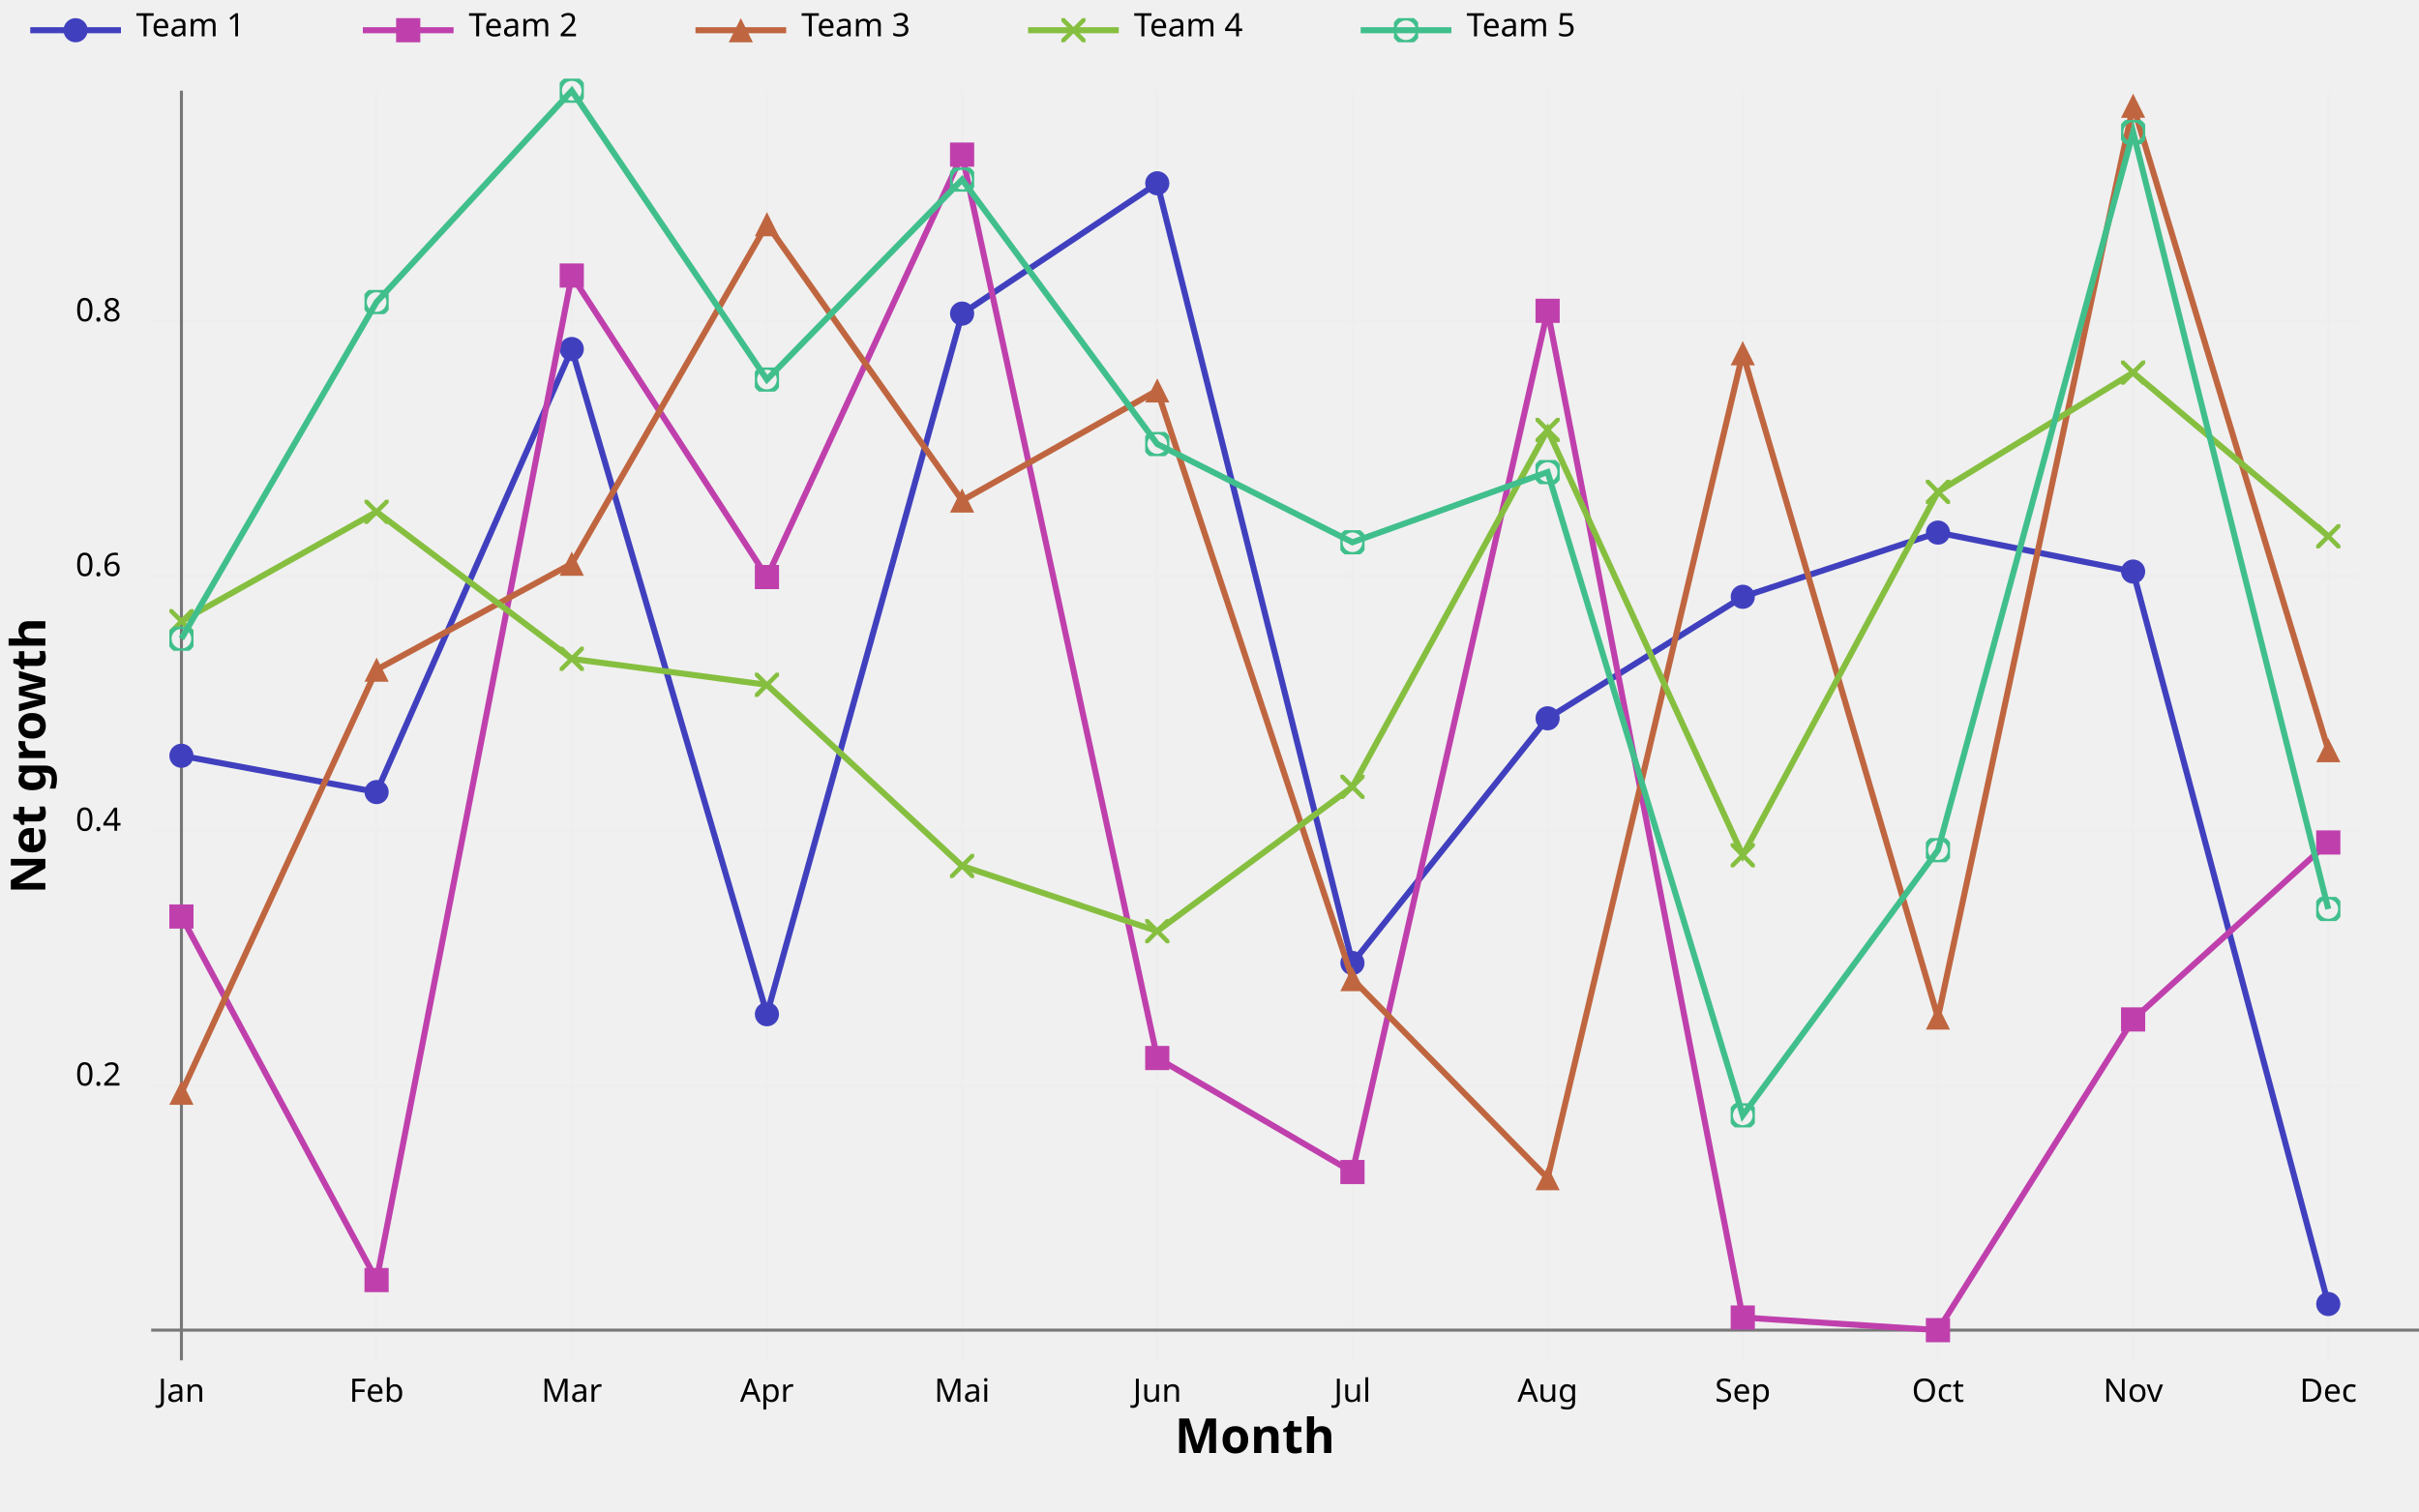
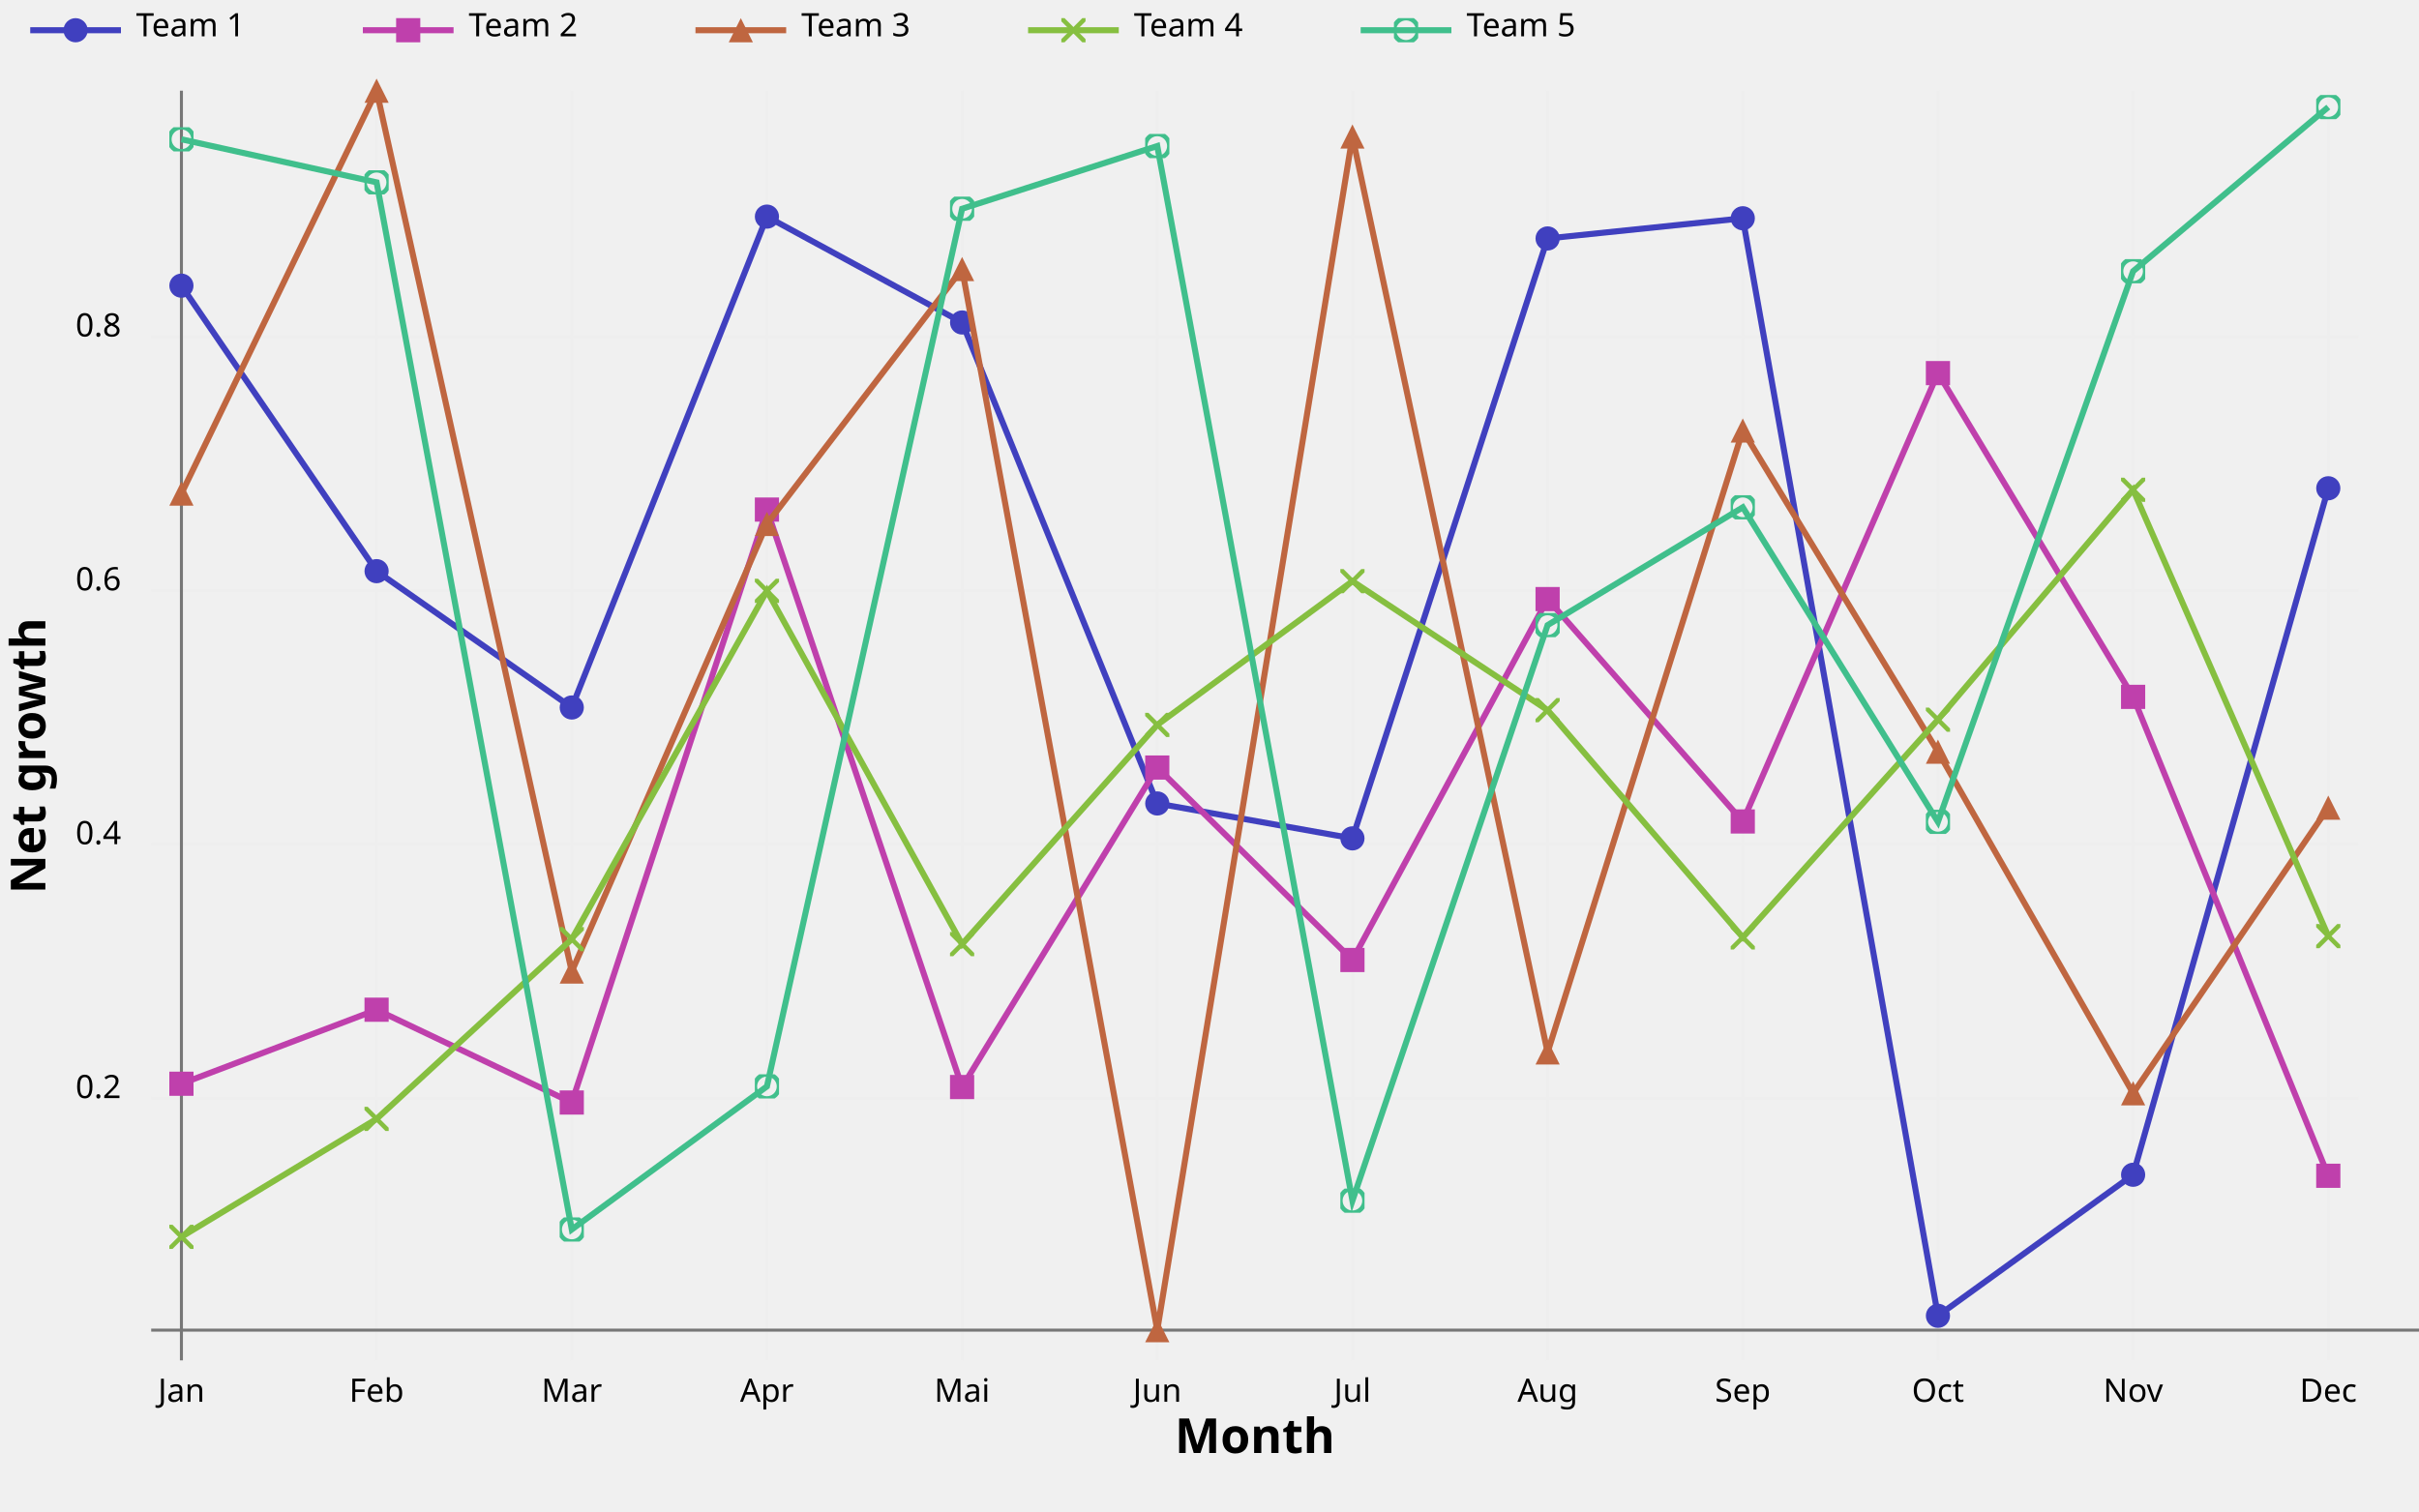
<svg xmlns="http://www.w3.org/2000/svg" varsion="1.1" width="800" height="500">
  <style>text { font-size: 8pt; font-family: sans-serif }  .axislegend { font-size: 12pt; font-weight: bold } .hovercircle {z-index:0; cursor:pointer; } .value {z-index: 1; display:none; background-color: #fff; opacity: 0.7; } .hovercircle:hover + .value, .value:hover { display:block; }</style>
  <defs>
    <marker id="dot0" viewBox="0 0 8 8" refX="4" refY="4" markerWidth="4" markerHeight="4">
      <circle cx="4" cy="4" r="4" fill="#4040BF" />
    </marker>
    <marker id="dot1" viewBox="0 0 8 8" refX="4" refY="4" markerWidth="4" markerHeight="4">
      <rect x="0" y="0" width="8" height="10" fill="#BF40AC" />
    </marker>
    <marker id="dot2" viewBox="0 0 8 8" refX="4" refY="4" markerWidth="4" markerHeight="4">
      <polygon points="0,8 4,0 8,8" fill="#BF6640" />
    </marker>
    <marker id="dot3" viewBox="0 0 8 8" refX="4" refY="4" markerWidth="4" markerHeight="4">
      <line x1="0" y1="0" x2="8" y2="8" stroke="#86BF40" stroke-width="1.5" />
      <line x1="0" y1="8" x2="8" y2="0" stroke="#86BF40" stroke-width="1.5" />
    </marker>
    <marker id="dot4" viewBox="0 0 8 8" refX="4" refY="4" markerWidth="4" markerHeight="4">
      <circle cx="4" cy="4" r="4" stroke="#40BF8C" stroke-width="1.5" fill="none" />
    </marker>
  </defs>
  <polyline points="10,10 25,10 40,10" fill="none" stroke="#4040BF" stroke-width="2" marker-mid="url(#dot0)" />
  <text x="45" y="12" alignment-baseline="middle">Team 1</text>
  <polyline points="120,10 135,10 150,10" fill="none" stroke="#BF40AC" stroke-width="2" marker-mid="url(#dot1)" />
  <text x="155" y="12" alignment-baseline="middle">Team 2</text>
  <polyline points="230,10 245,10 260,10" fill="none" stroke="#BF6640" stroke-width="2" marker-mid="url(#dot2)" />
  <text x="265" y="12" alignment-baseline="middle">Team 3</text>
  <polyline points="340,10 355,10 370,10" fill="none" stroke="#86BF40" stroke-width="2" marker-mid="url(#dot3)" />
  <text x="375" y="12" alignment-baseline="middle">Team 4</text>
  <polyline points="450,10 465,10 480,10" fill="none" stroke="#40BF8C" stroke-width="2" marker-mid="url(#dot4)" />
  <text x="485" y="12" alignment-baseline="middle">Team 5</text>
-   <line x1="50" x2="780" y1="359.096" y2="359.096" stroke="#eee" stroke-width="1" />
-   <text x="25" y="359.096">0.2</text>
-   <line x1="50" x2="780" y1="274.82" y2="274.82" stroke="#eee" stroke-width="1" />
-   <text x="25" y="274.82">0.4</text>
-   <line x1="50" x2="780" y1="190.545" y2="190.545" stroke="#eee" stroke-width="1" />
-   <text x="25" y="190.545">0.6</text>
-   <line x1="50" x2="780" y1="106.269" y2="106.269" stroke="#eee" stroke-width="1" />
-   <text x="25" y="106.269">0.8</text>
+   <line x1="50" x2="780" y1="363.24" y2="363.24" stroke="#eee" stroke-width="1" />
+   <text x="25" y="363.24">0.2</text>
+   <line x1="50" x2="780" y1="279.259" y2="279.259" stroke="#eee" stroke-width="1" />
+   <text x="25" y="279.259">0.4</text>
+   <line x1="50" x2="780" y1="195.277" y2="195.277" stroke="#eee" stroke-width="1" />
+   <text x="25" y="195.277">0.6</text>
+   <line x1="50" x2="780" y1="111.295" y2="111.295" stroke="#eee" stroke-width="1" />
+   <text x="25" y="111.295">0.8</text>
  <line x1="60" x2="60" y1="30" y2="450" stroke="#eee" stroke-width="1" />
  <text x="60" y="460" dominant-baseline="middle" text-anchor="middle">Jan</text>
  <line x1="124.545" x2="124.545" y1="30" y2="450" stroke="#eee" stroke-width="1" />
  <text x="124.545" y="460" dominant-baseline="middle" text-anchor="middle">Feb</text>
  <line x1="189.091" x2="189.091" y1="30" y2="450" stroke="#eee" stroke-width="1" />
  <text x="189.091" y="460" dominant-baseline="middle" text-anchor="middle">Mar</text>
  <line x1="253.636" x2="253.636" y1="30" y2="450" stroke="#eee" stroke-width="1" />
  <text x="253.636" y="460" dominant-baseline="middle" text-anchor="middle">Apr</text>
  <line x1="318.182" x2="318.182" y1="30" y2="450" stroke="#eee" stroke-width="1" />
  <text x="318.182" y="460" dominant-baseline="middle" text-anchor="middle">Mai</text>
  <line x1="382.727" x2="382.727" y1="30" y2="450" stroke="#eee" stroke-width="1" />
  <text x="382.727" y="460" dominant-baseline="middle" text-anchor="middle">Jun</text>
  <line x1="447.273" x2="447.273" y1="30" y2="450" stroke="#eee" stroke-width="1" />
  <text x="447.273" y="460" dominant-baseline="middle" text-anchor="middle">Jul</text>
  <line x1="511.818" x2="511.818" y1="30" y2="450" stroke="#eee" stroke-width="1" />
  <text x="511.818" y="460" dominant-baseline="middle" text-anchor="middle">Aug</text>
  <line x1="576.364" x2="576.364" y1="30" y2="450" stroke="#eee" stroke-width="1" />
  <text x="576.364" y="460" dominant-baseline="middle" text-anchor="middle">Sep</text>
  <line x1="640.909" x2="640.909" y1="30" y2="450" stroke="#eee" stroke-width="1" />
  <text x="640.909" y="460" dominant-baseline="middle" text-anchor="middle">Oct</text>
  <line x1="705.455" x2="705.455" y1="30" y2="450" stroke="#eee" stroke-width="1" />
  <text x="705.455" y="460" dominant-baseline="middle" text-anchor="middle">Nov</text>
  <line x1="770" x2="770" y1="30" y2="450" stroke="#eee" stroke-width="1" />
  <text x="770" y="460" dominant-baseline="middle" text-anchor="middle">Dec</text>
  <line x1="50" x2="800" y1="440" y2="440" stroke="#777" stroke-width="1" />
  <text x="415" y="475" class="axislegend" dominant-baseline="middle" text-anchor="middle">Month</text>
  <line x1="60" x2="60" y1="30" y2="450" stroke="#777" stroke-width="1" />
  <text x="15" y="250" transform="rotate(270, 15, 250)" class="axislegend" text-anchor="middle" alignment-baseline="middle">Net growth</text>
-   <polyline points="60,250.001 124.545,262.01 189.091,115.455 253.636,335.498 318.182,103.741 382.727,60.634 447.273,318.559 511.818,237.613 576.364,197.413 640.909,176.176 705.455,189.07 770,431.362 " fill="none" stroke="#4040BF" stroke-width="2" marker-start="url(#dot0)" marker-mid="url(#dot0)" marker-end="url(#dot0)" />
-   <polyline points="60,303.179 124.545,423.44 189.091,91.142 253.636,190.882 318.182,51.153 382.727,349.994 447.273,387.707 511.818,102.814 576.364,435.828 640.909,440 705.455,337.226 770,278.697 " fill="none" stroke="#BF40AC" stroke-width="2" marker-start="url(#dot1)" marker-mid="url(#dot1)" marker-end="url(#dot1)" />
-   <polyline points="60,361.455 124.545,221.516 189.091,186.457 253.636,74.16 318.182,165.557 382.727,129.15 447.273,323.868 511.818,389.73 576.364,116.846 640.909,336.594 705.455,34.972 770,248.147 " fill="none" stroke="#BF6640" stroke-width="2" marker-start="url(#dot2)" marker-mid="url(#dot2)" marker-end="url(#dot2)" />
-   <polyline points="60,205.504 124.545,169.307 189.091,217.934 253.636,226.53 318.182,286.45 382.727,308.025 447.273,260.283 511.818,142.213 576.364,282.911 640.909,162.692 705.455,123.251 770,177.398 " fill="none" stroke="#86BF40" stroke-width="2" marker-start="url(#dot3)" marker-mid="url(#dot3)" marker-end="url(#dot3)" />
-   <polyline points="60,211.276 124.545,99.906 189.091,30 253.636,125.568 318.182,59.412 382.727,146.89 447.273,179.378 511.818,156.16 576.364,368.956 640.909,281.225 705.455,43.695 770,300.693 " fill="none" stroke="#40BF8C" stroke-width="2" marker-start="url(#dot4)" marker-mid="url(#dot4)" marker-end="url(#dot4)" />
-   <circle class="hovercircle" cx="60" cy="250.001" r="15" fill="#fff" fill-opacity="0" />
-   <text style="paint-order:stroke fill" class="value" x="60" y="240.001" text-anchor="middle" alignment-baseline="middle" stroke="#fff" stroke-width="10" fill="#555">0.4589</text>
-   <circle class="hovercircle" cx="124.545" cy="262.01" r="15" fill="#fff" fill-opacity="0" />
-   <text style="paint-order:stroke fill" class="value" x="124.545" y="252.01" text-anchor="middle" alignment-baseline="middle" stroke="#fff" stroke-width="10" fill="#555">0.4304</text>
-   <circle class="hovercircle" cx="189.091" cy="115.455" r="15" fill="#fff" fill-opacity="0" />
-   <text style="paint-order:stroke fill" class="value" x="189.091" y="105.455" text-anchor="middle" alignment-baseline="middle" stroke="#fff" stroke-width="10" fill="#555">0.7782</text>
-   <circle class="hovercircle" cx="253.636" cy="335.498" r="15" fill="#fff" fill-opacity="0" />
-   <text style="paint-order:stroke fill" class="value" x="253.636" y="325.498" text-anchor="middle" alignment-baseline="middle" stroke="#fff" stroke-width="10" fill="#555">0.256</text>
-   <circle class="hovercircle" cx="318.182" cy="103.741" r="15" fill="#fff" fill-opacity="0" />
-   <text style="paint-order:stroke fill" class="value" x="318.182" y="93.741" text-anchor="middle" alignment-baseline="middle" stroke="#fff" stroke-width="10" fill="#555">0.806</text>
-   <circle class="hovercircle" cx="382.727" cy="60.634" r="15" fill="#fff" fill-opacity="0" />
-   <text style="paint-order:stroke fill" class="value" x="382.727" y="50.634" text-anchor="middle" alignment-baseline="middle" stroke="#fff" stroke-width="10" fill="#555">0.9083</text>
-   <circle class="hovercircle" cx="447.273" cy="318.559" r="15" fill="#fff" fill-opacity="0" />
-   <text style="paint-order:stroke fill" class="value" x="447.273" y="308.559" text-anchor="middle" alignment-baseline="middle" stroke="#fff" stroke-width="10" fill="#555">0.2962</text>
-   <circle class="hovercircle" cx="511.818" cy="237.613" r="15" fill="#fff" fill-opacity="0" />
-   <text style="paint-order:stroke fill" class="value" x="511.818" y="227.613" text-anchor="middle" alignment-baseline="middle" stroke="#fff" stroke-width="10" fill="#555">0.4883</text>
-   <circle class="hovercircle" cx="576.364" cy="197.413" r="15" fill="#fff" fill-opacity="0" />
-   <text style="paint-order:stroke fill" class="value" x="576.364" y="187.413" text-anchor="middle" alignment-baseline="middle" stroke="#fff" stroke-width="10" fill="#555">0.5837</text>
-   <circle class="hovercircle" cx="640.909" cy="176.176" r="15" fill="#fff" fill-opacity="0" />
-   <text style="paint-order:stroke fill" class="value" x="640.909" y="166.176" text-anchor="middle" alignment-baseline="middle" stroke="#fff" stroke-width="10" fill="#555">0.6341</text>
-   <circle class="hovercircle" cx="705.455" cy="189.07" r="15" fill="#fff" fill-opacity="0" />
-   <text style="paint-order:stroke fill" class="value" x="705.455" y="179.07" text-anchor="middle" alignment-baseline="middle" stroke="#fff" stroke-width="10" fill="#555">0.6035</text>
-   <circle class="hovercircle" cx="770" cy="431.362" r="15" fill="#fff" fill-opacity="0" />
-   <text style="paint-order:stroke fill" class="value" x="770" y="421.362" text-anchor="middle" alignment-baseline="middle" stroke="#fff" stroke-width="10" fill="#555">0.0285</text>
-   <circle class="hovercircle" cx="60" cy="303.179" r="15" fill="#fff" fill-opacity="0" />
-   <text style="paint-order:stroke fill" class="value" x="60" y="293.179" text-anchor="middle" alignment-baseline="middle" stroke="#fff" stroke-width="10" fill="#555">0.3327</text>
-   <circle class="hovercircle" cx="124.545" cy="423.44" r="15" fill="#fff" fill-opacity="0" />
-   <text style="paint-order:stroke fill" class="value" x="124.545" y="413.44" text-anchor="middle" alignment-baseline="middle" stroke="#fff" stroke-width="10" fill="#555">0.0473</text>
-   <circle class="hovercircle" cx="189.091" cy="91.142" r="15" fill="#fff" fill-opacity="0" />
-   <text style="paint-order:stroke fill" class="value" x="189.091" y="81.142" text-anchor="middle" alignment-baseline="middle" stroke="#fff" stroke-width="10" fill="#555">0.8359</text>
-   <circle class="hovercircle" cx="253.636" cy="190.882" r="15" fill="#fff" fill-opacity="0" />
-   <text style="paint-order:stroke fill" class="value" x="253.636" y="180.882" text-anchor="middle" alignment-baseline="middle" stroke="#fff" stroke-width="10" fill="#555">0.5992</text>
-   <circle class="hovercircle" cx="318.182" cy="51.153" r="15" fill="#fff" fill-opacity="0" />
-   <text style="paint-order:stroke fill" class="value" x="318.182" y="41.153" text-anchor="middle" alignment-baseline="middle" stroke="#fff" stroke-width="10" fill="#555">0.9308</text>
-   <circle class="hovercircle" cx="382.727" cy="349.994" r="15" fill="#fff" fill-opacity="0" />
-   <text style="paint-order:stroke fill" class="value" x="382.727" y="339.994" text-anchor="middle" alignment-baseline="middle" stroke="#fff" stroke-width="10" fill="#555">0.2216</text>
-   <circle class="hovercircle" cx="447.273" cy="387.707" r="15" fill="#fff" fill-opacity="0" />
-   <text style="paint-order:stroke fill" class="value" x="447.273" y="377.707" text-anchor="middle" alignment-baseline="middle" stroke="#fff" stroke-width="10" fill="#555">0.1321</text>
-   <circle class="hovercircle" cx="511.818" cy="102.814" r="15" fill="#fff" fill-opacity="0" />
-   <text style="paint-order:stroke fill" class="value" x="511.818" y="92.814" text-anchor="middle" alignment-baseline="middle" stroke="#fff" stroke-width="10" fill="#555">0.8082</text>
-   <circle class="hovercircle" cx="576.364" cy="435.828" r="15" fill="#fff" fill-opacity="0" />
-   <text style="paint-order:stroke fill" class="value" x="576.364" y="425.828" text-anchor="middle" alignment-baseline="middle" stroke="#fff" stroke-width="10" fill="#555">0.0179</text>
-   <circle class="hovercircle" cx="640.909" cy="440" r="15" fill="#fff" fill-opacity="0" />
-   <text style="paint-order:stroke fill" class="value" x="640.909" y="430" text-anchor="middle" alignment-baseline="middle" stroke="#fff" stroke-width="10" fill="#555">0.008</text>
-   <circle class="hovercircle" cx="705.455" cy="337.226" r="15" fill="#fff" fill-opacity="0" />
-   <text style="paint-order:stroke fill" class="value" x="705.455" y="327.226" text-anchor="middle" alignment-baseline="middle" stroke="#fff" stroke-width="10" fill="#555">0.2519</text>
-   <circle class="hovercircle" cx="770" cy="278.697" r="15" fill="#fff" fill-opacity="0" />
-   <text style="paint-order:stroke fill" class="value" x="770" y="268.697" text-anchor="middle" alignment-baseline="middle" stroke="#fff" stroke-width="10" fill="#555">0.3908</text>
-   <circle class="hovercircle" cx="60" cy="361.455" r="15" fill="#fff" fill-opacity="0" />
-   <text style="paint-order:stroke fill" class="value" x="60" y="351.455" text-anchor="middle" alignment-baseline="middle" stroke="#fff" stroke-width="10" fill="#555">0.1944</text>
-   <circle class="hovercircle" cx="124.545" cy="221.516" r="15" fill="#fff" fill-opacity="0" />
-   <text style="paint-order:stroke fill" class="value" x="124.545" y="211.516" text-anchor="middle" alignment-baseline="middle" stroke="#fff" stroke-width="10" fill="#555">0.5265</text>
-   <circle class="hovercircle" cx="189.091" cy="186.457" r="15" fill="#fff" fill-opacity="0" />
-   <text style="paint-order:stroke fill" class="value" x="189.091" y="176.457" text-anchor="middle" alignment-baseline="middle" stroke="#fff" stroke-width="10" fill="#555">0.6097</text>
-   <circle class="hovercircle" cx="253.636" cy="74.16" r="15" fill="#fff" fill-opacity="0" />
-   <text style="paint-order:stroke fill" class="value" x="253.636" y="64.16" text-anchor="middle" alignment-baseline="middle" stroke="#fff" stroke-width="10" fill="#555">0.8762</text>
-   <circle class="hovercircle" cx="318.182" cy="165.557" r="15" fill="#fff" fill-opacity="0" />
-   <text style="paint-order:stroke fill" class="value" x="318.182" y="155.557" text-anchor="middle" alignment-baseline="middle" stroke="#fff" stroke-width="10" fill="#555">0.6593</text>
-   <circle class="hovercircle" cx="382.727" cy="129.15" r="15" fill="#fff" fill-opacity="0" />
-   <text style="paint-order:stroke fill" class="value" x="382.727" y="119.15" text-anchor="middle" alignment-baseline="middle" stroke="#fff" stroke-width="10" fill="#555">0.7457</text>
-   <circle class="hovercircle" cx="447.273" cy="323.868" r="15" fill="#fff" fill-opacity="0" />
-   <text style="paint-order:stroke fill" class="value" x="447.273" y="313.868" text-anchor="middle" alignment-baseline="middle" stroke="#fff" stroke-width="10" fill="#555">0.2836</text>
-   <circle class="hovercircle" cx="511.818" cy="389.73" r="15" fill="#fff" fill-opacity="0" />
-   <text style="paint-order:stroke fill" class="value" x="511.818" y="379.73" text-anchor="middle" alignment-baseline="middle" stroke="#fff" stroke-width="10" fill="#555">0.1273</text>
-   <circle class="hovercircle" cx="576.364" cy="116.846" r="15" fill="#fff" fill-opacity="0" />
-   <text style="paint-order:stroke fill" class="value" x="576.364" y="106.846" text-anchor="middle" alignment-baseline="middle" stroke="#fff" stroke-width="10" fill="#555">0.7749</text>
-   <circle class="hovercircle" cx="640.909" cy="336.594" r="15" fill="#fff" fill-opacity="0" />
-   <text style="paint-order:stroke fill" class="value" x="640.909" y="326.594" text-anchor="middle" alignment-baseline="middle" stroke="#fff" stroke-width="10" fill="#555">0.2534</text>
-   <circle class="hovercircle" cx="705.455" cy="34.972" r="15" fill="#fff" fill-opacity="0" />
-   <text style="paint-order:stroke fill" class="value" x="705.455" y="24.972" text-anchor="middle" alignment-baseline="middle" stroke="#fff" stroke-width="10" fill="#555">0.9692</text>
-   <circle class="hovercircle" cx="770" cy="248.147" r="15" fill="#fff" fill-opacity="0" />
-   <text style="paint-order:stroke fill" class="value" x="770" y="238.147" text-anchor="middle" alignment-baseline="middle" stroke="#fff" stroke-width="10" fill="#555">0.4633</text>
-   <circle class="hovercircle" cx="60" cy="205.504" r="15" fill="#fff" fill-opacity="0" />
-   <text style="paint-order:stroke fill" class="value" x="60" y="195.504" text-anchor="middle" alignment-baseline="middle" stroke="#fff" stroke-width="10" fill="#555">0.5645</text>
-   <circle class="hovercircle" cx="124.545" cy="169.307" r="15" fill="#fff" fill-opacity="0" />
-   <text style="paint-order:stroke fill" class="value" x="124.545" y="159.307" text-anchor="middle" alignment-baseline="middle" stroke="#fff" stroke-width="10" fill="#555">0.6504</text>
-   <circle class="hovercircle" cx="189.091" cy="217.934" r="15" fill="#fff" fill-opacity="0" />
-   <text style="paint-order:stroke fill" class="value" x="189.091" y="207.934" text-anchor="middle" alignment-baseline="middle" stroke="#fff" stroke-width="10" fill="#555">0.535</text>
-   <circle class="hovercircle" cx="253.636" cy="226.53" r="15" fill="#fff" fill-opacity="0" />
-   <text style="paint-order:stroke fill" class="value" x="253.636" y="216.53" text-anchor="middle" alignment-baseline="middle" stroke="#fff" stroke-width="10" fill="#555">0.5146</text>
-   <circle class="hovercircle" cx="318.182" cy="286.45" r="15" fill="#fff" fill-opacity="0" />
-   <text style="paint-order:stroke fill" class="value" x="318.182" y="276.45" text-anchor="middle" alignment-baseline="middle" stroke="#fff" stroke-width="10" fill="#555">0.3724</text>
-   <circle class="hovercircle" cx="382.727" cy="308.025" r="15" fill="#fff" fill-opacity="0" />
-   <text style="paint-order:stroke fill" class="value" x="382.727" y="298.025" text-anchor="middle" alignment-baseline="middle" stroke="#fff" stroke-width="10" fill="#555">0.3212</text>
-   <circle class="hovercircle" cx="447.273" cy="260.283" r="15" fill="#fff" fill-opacity="0" />
-   <text style="paint-order:stroke fill" class="value" x="447.273" y="250.283" text-anchor="middle" alignment-baseline="middle" stroke="#fff" stroke-width="10" fill="#555">0.4345</text>
-   <circle class="hovercircle" cx="511.818" cy="142.213" r="15" fill="#fff" fill-opacity="0" />
-   <text style="paint-order:stroke fill" class="value" x="511.818" y="132.213" text-anchor="middle" alignment-baseline="middle" stroke="#fff" stroke-width="10" fill="#555">0.7147</text>
-   <circle class="hovercircle" cx="576.364" cy="282.911" r="15" fill="#fff" fill-opacity="0" />
-   <text style="paint-order:stroke fill" class="value" x="576.364" y="272.911" text-anchor="middle" alignment-baseline="middle" stroke="#fff" stroke-width="10" fill="#555">0.3808</text>
-   <circle class="hovercircle" cx="640.909" cy="162.692" r="15" fill="#fff" fill-opacity="0" />
-   <text style="paint-order:stroke fill" class="value" x="640.909" y="152.692" text-anchor="middle" alignment-baseline="middle" stroke="#fff" stroke-width="10" fill="#555">0.6661</text>
-   <circle class="hovercircle" cx="705.455" cy="123.251" r="15" fill="#fff" fill-opacity="0" />
-   <text style="paint-order:stroke fill" class="value" x="705.455" y="113.251" text-anchor="middle" alignment-baseline="middle" stroke="#fff" stroke-width="10" fill="#555">0.7597</text>
-   <circle class="hovercircle" cx="770" cy="177.398" r="15" fill="#fff" fill-opacity="0" />
-   <text style="paint-order:stroke fill" class="value" x="770" y="167.398" text-anchor="middle" alignment-baseline="middle" stroke="#fff" stroke-width="10" fill="#555">0.6312</text>
-   <circle class="hovercircle" cx="60" cy="211.276" r="15" fill="#fff" fill-opacity="0" />
-   <text style="paint-order:stroke fill" class="value" x="60" y="201.276" text-anchor="middle" alignment-baseline="middle" stroke="#fff" stroke-width="10" fill="#555">0.5508</text>
-   <circle class="hovercircle" cx="124.545" cy="99.906" r="15" fill="#fff" fill-opacity="0" />
-   <text style="paint-order:stroke fill" class="value" x="124.545" y="89.906" text-anchor="middle" alignment-baseline="middle" stroke="#fff" stroke-width="10" fill="#555">0.8151</text>
-   <circle class="hovercircle" cx="189.091" cy="30" r="15" fill="#fff" fill-opacity="0" />
-   <text style="paint-order:stroke fill" class="value" x="189.091" y="20" text-anchor="middle" alignment-baseline="middle" stroke="#fff" stroke-width="10" fill="#555">0.981</text>
-   <circle class="hovercircle" cx="253.636" cy="125.568" r="15" fill="#fff" fill-opacity="0" />
-   <text style="paint-order:stroke fill" class="value" x="253.636" y="115.568" text-anchor="middle" alignment-baseline="middle" stroke="#fff" stroke-width="10" fill="#555">0.7542</text>
-   <circle class="hovercircle" cx="318.182" cy="59.412" r="15" fill="#fff" fill-opacity="0" />
-   <text style="paint-order:stroke fill" class="value" x="318.182" y="49.412" text-anchor="middle" alignment-baseline="middle" stroke="#fff" stroke-width="10" fill="#555">0.9112</text>
-   <circle class="hovercircle" cx="382.727" cy="146.89" r="15" fill="#fff" fill-opacity="0" />
-   <text style="paint-order:stroke fill" class="value" x="382.727" y="136.89" text-anchor="middle" alignment-baseline="middle" stroke="#fff" stroke-width="10" fill="#555">0.7036</text>
-   <circle class="hovercircle" cx="447.273" cy="179.378" r="15" fill="#fff" fill-opacity="0" />
-   <text style="paint-order:stroke fill" class="value" x="447.273" y="169.378" text-anchor="middle" alignment-baseline="middle" stroke="#fff" stroke-width="10" fill="#555">0.6265</text>
-   <circle class="hovercircle" cx="511.818" cy="156.16" r="15" fill="#fff" fill-opacity="0" />
-   <text style="paint-order:stroke fill" class="value" x="511.818" y="146.16" text-anchor="middle" alignment-baseline="middle" stroke="#fff" stroke-width="10" fill="#555">0.6816</text>
-   <circle class="hovercircle" cx="576.364" cy="368.956" r="15" fill="#fff" fill-opacity="0" />
-   <text style="paint-order:stroke fill" class="value" x="576.364" y="358.956" text-anchor="middle" alignment-baseline="middle" stroke="#fff" stroke-width="10" fill="#555">0.1766</text>
-   <circle class="hovercircle" cx="640.909" cy="281.225" r="15" fill="#fff" fill-opacity="0" />
-   <text style="paint-order:stroke fill" class="value" x="640.909" y="271.225" text-anchor="middle" alignment-baseline="middle" stroke="#fff" stroke-width="10" fill="#555">0.3848</text>
-   <circle class="hovercircle" cx="705.455" cy="43.695" r="15" fill="#fff" fill-opacity="0" />
-   <text style="paint-order:stroke fill" class="value" x="705.455" y="33.695" text-anchor="middle" alignment-baseline="middle" stroke="#fff" stroke-width="10" fill="#555">0.9485</text>
-   <circle class="hovercircle" cx="770" cy="300.693" r="15" fill="#fff" fill-opacity="0" />
-   <text style="paint-order:stroke fill" class="value" x="770" y="290.693" text-anchor="middle" alignment-baseline="middle" stroke="#fff" stroke-width="10" fill="#555">0.3386</text>
+   <polyline points="60,94.498 124.545,188.936 189.091,234.034 253.636,71.655 318.182,106.676 382.727,265.779 447.273,277.327 511.818,78.878 576.364,72.201 640.909,435.255 705.455,388.603 770,161.516 " fill="none" stroke="#4040BF" stroke-width="2" marker-start="url(#dot0)" marker-mid="url(#dot0)" marker-end="url(#dot0)" />
+   <polyline points="60,358.495 124.545,334.015 189.091,364.71 253.636,168.57 318.182,359.587 382.727,253.896 447.273,317.554 511.818,198.174 576.364,271.742 640.909,123.43 705.455,230.507 770,388.939 " fill="none" stroke="#BF40AC" stroke-width="2" marker-start="url(#dot1)" marker-mid="url(#dot1)" marker-end="url(#dot1)" />
+   <polyline points="60,163.279 124.545,30 189.091,321.375 253.636,173.315 318.182,88.997 382.727,440 447.273,45.159 511.818,348.124 576.364,142.41 640.909,248.647 705.455,361.645 770,267.165 " fill="none" stroke="#BF6640" stroke-width="2" marker-start="url(#dot2)" marker-mid="url(#dot2)" marker-end="url(#dot2)" />
+   <polyline points="60,409.137 124.545,370.127 189.091,310.668 253.636,195.444 318.182,312.305 382.727,239.787 447.273,192.253 511.818,234.916 576.364,310.08 640.909,238.065 705.455,162.02 770,309.66 " fill="none" stroke="#86BF40" stroke-width="2" marker-start="url(#dot3)" marker-mid="url(#dot3)" marker-end="url(#dot3)" />
+   <polyline points="60,46.083 124.545,60.317 189.091,406.701 253.636,359.377 318.182,69.052 382.727,48.308 447.273,397.169 511.818,206.782 576.364,167.814 640.909,271.868 705.455,89.711 770,35.417 " fill="none" stroke="#40BF8C" stroke-width="2" marker-start="url(#dot4)" marker-mid="url(#dot4)" marker-end="url(#dot4)" />
+   <circle class="hovercircle" cx="60" cy="94.498" r="15" fill="#fff" fill-opacity="0" />
+   <text style="paint-order:stroke fill" class="value" x="60" y="84.498" text-anchor="middle" alignment-baseline="middle" stroke="#fff" stroke-width="10" fill="#555">0.84</text>
+   <circle class="hovercircle" cx="124.545" cy="188.936" r="15" fill="#fff" fill-opacity="0" />
+   <text style="paint-order:stroke fill" class="value" x="124.545" y="178.936" text-anchor="middle" alignment-baseline="middle" stroke="#fff" stroke-width="10" fill="#555">0.6151</text>
+   <circle class="hovercircle" cx="189.091" cy="234.034" r="15" fill="#fff" fill-opacity="0" />
+   <text style="paint-order:stroke fill" class="value" x="189.091" y="224.034" text-anchor="middle" alignment-baseline="middle" stroke="#fff" stroke-width="10" fill="#555">0.5077</text>
+   <circle class="hovercircle" cx="253.636" cy="71.655" r="15" fill="#fff" fill-opacity="0" />
+   <text style="paint-order:stroke fill" class="value" x="253.636" y="61.655" text-anchor="middle" alignment-baseline="middle" stroke="#fff" stroke-width="10" fill="#555">0.8944</text>
+   <circle class="hovercircle" cx="318.182" cy="106.676" r="15" fill="#fff" fill-opacity="0" />
+   <text style="paint-order:stroke fill" class="value" x="318.182" y="96.676" text-anchor="middle" alignment-baseline="middle" stroke="#fff" stroke-width="10" fill="#555">0.811</text>
+   <circle class="hovercircle" cx="382.727" cy="265.779" r="15" fill="#fff" fill-opacity="0" />
+   <text style="paint-order:stroke fill" class="value" x="382.727" y="255.779" text-anchor="middle" alignment-baseline="middle" stroke="#fff" stroke-width="10" fill="#555">0.4321</text>
+   <circle class="hovercircle" cx="447.273" cy="277.327" r="15" fill="#fff" fill-opacity="0" />
+   <text style="paint-order:stroke fill" class="value" x="447.273" y="267.327" text-anchor="middle" alignment-baseline="middle" stroke="#fff" stroke-width="10" fill="#555">0.4046</text>
+   <circle class="hovercircle" cx="511.818" cy="78.878" r="15" fill="#fff" fill-opacity="0" />
+   <text style="paint-order:stroke fill" class="value" x="511.818" y="68.878" text-anchor="middle" alignment-baseline="middle" stroke="#fff" stroke-width="10" fill="#555">0.8772</text>
+   <circle class="hovercircle" cx="576.364" cy="72.201" r="15" fill="#fff" fill-opacity="0" />
+   <text style="paint-order:stroke fill" class="value" x="576.364" y="62.201" text-anchor="middle" alignment-baseline="middle" stroke="#fff" stroke-width="10" fill="#555">0.8931</text>
+   <circle class="hovercircle" cx="640.909" cy="435.255" r="15" fill="#fff" fill-opacity="0" />
+   <text style="paint-order:stroke fill" class="value" x="640.909" y="425.255" text-anchor="middle" alignment-baseline="middle" stroke="#fff" stroke-width="10" fill="#555">0.0285</text>
+   <circle class="hovercircle" cx="705.455" cy="388.603" r="15" fill="#fff" fill-opacity="0" />
+   <text style="paint-order:stroke fill" class="value" x="705.455" y="378.603" text-anchor="middle" alignment-baseline="middle" stroke="#fff" stroke-width="10" fill="#555">0.1396</text>
+   <circle class="hovercircle" cx="770" cy="161.516" r="15" fill="#fff" fill-opacity="0" />
+   <text style="paint-order:stroke fill" class="value" x="770" y="151.516" text-anchor="middle" alignment-baseline="middle" stroke="#fff" stroke-width="10" fill="#555">0.6804</text>
+   <circle class="hovercircle" cx="60" cy="358.495" r="15" fill="#fff" fill-opacity="0" />
+   <text style="paint-order:stroke fill" class="value" x="60" y="348.495" text-anchor="middle" alignment-baseline="middle" stroke="#fff" stroke-width="10" fill="#555">0.2113</text>
+   <circle class="hovercircle" cx="124.545" cy="334.015" r="15" fill="#fff" fill-opacity="0" />
+   <text style="paint-order:stroke fill" class="value" x="124.545" y="324.015" text-anchor="middle" alignment-baseline="middle" stroke="#fff" stroke-width="10" fill="#555">0.2696</text>
+   <circle class="hovercircle" cx="189.091" cy="364.71" r="15" fill="#fff" fill-opacity="0" />
+   <text style="paint-order:stroke fill" class="value" x="189.091" y="354.71" text-anchor="middle" alignment-baseline="middle" stroke="#fff" stroke-width="10" fill="#555">0.1965</text>
+   <circle class="hovercircle" cx="253.636" cy="168.57" r="15" fill="#fff" fill-opacity="0" />
+   <text style="paint-order:stroke fill" class="value" x="253.636" y="158.57" text-anchor="middle" alignment-baseline="middle" stroke="#fff" stroke-width="10" fill="#555">0.6636</text>
+   <circle class="hovercircle" cx="318.182" cy="359.587" r="15" fill="#fff" fill-opacity="0" />
+   <text style="paint-order:stroke fill" class="value" x="318.182" y="349.587" text-anchor="middle" alignment-baseline="middle" stroke="#fff" stroke-width="10" fill="#555">0.2087</text>
+   <circle class="hovercircle" cx="382.727" cy="253.896" r="15" fill="#fff" fill-opacity="0" />
+   <text style="paint-order:stroke fill" class="value" x="382.727" y="243.896" text-anchor="middle" alignment-baseline="middle" stroke="#fff" stroke-width="10" fill="#555">0.4604</text>
+   <circle class="hovercircle" cx="447.273" cy="317.554" r="15" fill="#fff" fill-opacity="0" />
+   <text style="paint-order:stroke fill" class="value" x="447.273" y="307.554" text-anchor="middle" alignment-baseline="middle" stroke="#fff" stroke-width="10" fill="#555">0.3088</text>
+   <circle class="hovercircle" cx="511.818" cy="198.174" r="15" fill="#fff" fill-opacity="0" />
+   <text style="paint-order:stroke fill" class="value" x="511.818" y="188.174" text-anchor="middle" alignment-baseline="middle" stroke="#fff" stroke-width="10" fill="#555">0.5931</text>
+   <circle class="hovercircle" cx="576.364" cy="271.742" r="15" fill="#fff" fill-opacity="0" />
+   <text style="paint-order:stroke fill" class="value" x="576.364" y="261.742" text-anchor="middle" alignment-baseline="middle" stroke="#fff" stroke-width="10" fill="#555">0.4179</text>
+   <circle class="hovercircle" cx="640.909" cy="123.43" r="15" fill="#fff" fill-opacity="0" />
+   <text style="paint-order:stroke fill" class="value" x="640.909" y="113.43" text-anchor="middle" alignment-baseline="middle" stroke="#fff" stroke-width="10" fill="#555">0.7711</text>
+   <circle class="hovercircle" cx="705.455" cy="230.507" r="15" fill="#fff" fill-opacity="0" />
+   <text style="paint-order:stroke fill" class="value" x="705.455" y="220.507" text-anchor="middle" alignment-baseline="middle" stroke="#fff" stroke-width="10" fill="#555">0.5161</text>
+   <circle class="hovercircle" cx="770" cy="388.939" r="15" fill="#fff" fill-opacity="0" />
+   <text style="paint-order:stroke fill" class="value" x="770" y="378.939" text-anchor="middle" alignment-baseline="middle" stroke="#fff" stroke-width="10" fill="#555">0.1388</text>
+   <circle class="hovercircle" cx="60" cy="163.279" r="15" fill="#fff" fill-opacity="0" />
+   <text style="paint-order:stroke fill" class="value" x="60" y="153.279" text-anchor="middle" alignment-baseline="middle" stroke="#fff" stroke-width="10" fill="#555">0.6762</text>
+   <circle class="hovercircle" cx="124.545" cy="30" r="15" fill="#fff" fill-opacity="0" />
+   <text style="paint-order:stroke fill" class="value" x="124.545" y="20" text-anchor="middle" alignment-baseline="middle" stroke="#fff" stroke-width="10" fill="#555">0.9936</text>
+   <circle class="hovercircle" cx="189.091" cy="321.375" r="15" fill="#fff" fill-opacity="0" />
+   <text style="paint-order:stroke fill" class="value" x="189.091" y="311.375" text-anchor="middle" alignment-baseline="middle" stroke="#fff" stroke-width="10" fill="#555">0.2997</text>
+   <circle class="hovercircle" cx="253.636" cy="173.315" r="15" fill="#fff" fill-opacity="0" />
+   <text style="paint-order:stroke fill" class="value" x="253.636" y="163.315" text-anchor="middle" alignment-baseline="middle" stroke="#fff" stroke-width="10" fill="#555">0.6523</text>
+   <circle class="hovercircle" cx="318.182" cy="88.997" r="15" fill="#fff" fill-opacity="0" />
+   <text style="paint-order:stroke fill" class="value" x="318.182" y="78.997" text-anchor="middle" alignment-baseline="middle" stroke="#fff" stroke-width="10" fill="#555">0.8531</text>
+   <circle class="hovercircle" cx="382.727" cy="440" r="15" fill="#fff" fill-opacity="0" />
+   <text style="paint-order:stroke fill" class="value" x="382.727" y="430" text-anchor="middle" alignment-baseline="middle" stroke="#fff" stroke-width="10" fill="#555">0.0172</text>
+   <circle class="hovercircle" cx="447.273" cy="45.159" r="15" fill="#fff" fill-opacity="0" />
+   <text style="paint-order:stroke fill" class="value" x="447.273" y="35.159" text-anchor="middle" alignment-baseline="middle" stroke="#fff" stroke-width="10" fill="#555">0.9575</text>
+   <circle class="hovercircle" cx="511.818" cy="348.124" r="15" fill="#fff" fill-opacity="0" />
+   <text style="paint-order:stroke fill" class="value" x="511.818" y="338.124" text-anchor="middle" alignment-baseline="middle" stroke="#fff" stroke-width="10" fill="#555">0.236</text>
+   <circle class="hovercircle" cx="576.364" cy="142.41" r="15" fill="#fff" fill-opacity="0" />
+   <text style="paint-order:stroke fill" class="value" x="576.364" y="132.41" text-anchor="middle" alignment-baseline="middle" stroke="#fff" stroke-width="10" fill="#555">0.7259</text>
+   <circle class="hovercircle" cx="640.909" cy="248.647" r="15" fill="#fff" fill-opacity="0" />
+   <text style="paint-order:stroke fill" class="value" x="640.909" y="238.647" text-anchor="middle" alignment-baseline="middle" stroke="#fff" stroke-width="10" fill="#555">0.4729</text>
+   <circle class="hovercircle" cx="705.455" cy="361.645" r="15" fill="#fff" fill-opacity="0" />
+   <text style="paint-order:stroke fill" class="value" x="705.455" y="351.645" text-anchor="middle" alignment-baseline="middle" stroke="#fff" stroke-width="10" fill="#555">0.2038</text>
+   <circle class="hovercircle" cx="770" cy="267.165" r="15" fill="#fff" fill-opacity="0" />
+   <text style="paint-order:stroke fill" class="value" x="770" y="257.165" text-anchor="middle" alignment-baseline="middle" stroke="#fff" stroke-width="10" fill="#555">0.4288</text>
+   <circle class="hovercircle" cx="60" cy="409.137" r="15" fill="#fff" fill-opacity="0" />
+   <text style="paint-order:stroke fill" class="value" x="60" y="399.137" text-anchor="middle" alignment-baseline="middle" stroke="#fff" stroke-width="10" fill="#555">0.0907</text>
+   <circle class="hovercircle" cx="124.545" cy="370.127" r="15" fill="#fff" fill-opacity="0" />
+   <text style="paint-order:stroke fill" class="value" x="124.545" y="360.127" text-anchor="middle" alignment-baseline="middle" stroke="#fff" stroke-width="10" fill="#555">0.1836</text>
+   <circle class="hovercircle" cx="189.091" cy="310.668" r="15" fill="#fff" fill-opacity="0" />
+   <text style="paint-order:stroke fill" class="value" x="189.091" y="300.668" text-anchor="middle" alignment-baseline="middle" stroke="#fff" stroke-width="10" fill="#555">0.3252</text>
+   <circle class="hovercircle" cx="253.636" cy="195.444" r="15" fill="#fff" fill-opacity="0" />
+   <text style="paint-order:stroke fill" class="value" x="253.636" y="185.444" text-anchor="middle" alignment-baseline="middle" stroke="#fff" stroke-width="10" fill="#555">0.5996</text>
+   <circle class="hovercircle" cx="318.182" cy="312.305" r="15" fill="#fff" fill-opacity="0" />
+   <text style="paint-order:stroke fill" class="value" x="318.182" y="302.305" text-anchor="middle" alignment-baseline="middle" stroke="#fff" stroke-width="10" fill="#555">0.3213</text>
+   <circle class="hovercircle" cx="382.727" cy="239.787" r="15" fill="#fff" fill-opacity="0" />
+   <text style="paint-order:stroke fill" class="value" x="382.727" y="229.787" text-anchor="middle" alignment-baseline="middle" stroke="#fff" stroke-width="10" fill="#555">0.494</text>
+   <circle class="hovercircle" cx="447.273" cy="192.253" r="15" fill="#fff" fill-opacity="0" />
+   <text style="paint-order:stroke fill" class="value" x="447.273" y="182.253" text-anchor="middle" alignment-baseline="middle" stroke="#fff" stroke-width="10" fill="#555">0.6072</text>
+   <circle class="hovercircle" cx="511.818" cy="234.916" r="15" fill="#fff" fill-opacity="0" />
+   <text style="paint-order:stroke fill" class="value" x="511.818" y="224.916" text-anchor="middle" alignment-baseline="middle" stroke="#fff" stroke-width="10" fill="#555">0.5056</text>
+   <circle class="hovercircle" cx="576.364" cy="310.08" r="15" fill="#fff" fill-opacity="0" />
+   <text style="paint-order:stroke fill" class="value" x="576.364" y="300.08" text-anchor="middle" alignment-baseline="middle" stroke="#fff" stroke-width="10" fill="#555">0.3266</text>
+   <circle class="hovercircle" cx="640.909" cy="238.065" r="15" fill="#fff" fill-opacity="0" />
+   <text style="paint-order:stroke fill" class="value" x="640.909" y="228.065" text-anchor="middle" alignment-baseline="middle" stroke="#fff" stroke-width="10" fill="#555">0.4981</text>
+   <circle class="hovercircle" cx="705.455" cy="162.02" r="15" fill="#fff" fill-opacity="0" />
+   <text style="paint-order:stroke fill" class="value" x="705.455" y="152.02" text-anchor="middle" alignment-baseline="middle" stroke="#fff" stroke-width="10" fill="#555">0.6792</text>
+   <circle class="hovercircle" cx="770" cy="309.66" r="15" fill="#fff" fill-opacity="0" />
+   <text style="paint-order:stroke fill" class="value" x="770" y="299.66" text-anchor="middle" alignment-baseline="middle" stroke="#fff" stroke-width="10" fill="#555">0.3276</text>
+   <circle class="hovercircle" cx="60" cy="46.083" r="15" fill="#fff" fill-opacity="0" />
+   <text style="paint-order:stroke fill" class="value" x="60" y="36.083" text-anchor="middle" alignment-baseline="middle" stroke="#fff" stroke-width="10" fill="#555">0.9553</text>
+   <circle class="hovercircle" cx="124.545" cy="60.317" r="15" fill="#fff" fill-opacity="0" />
+   <text style="paint-order:stroke fill" class="value" x="124.545" y="50.317" text-anchor="middle" alignment-baseline="middle" stroke="#fff" stroke-width="10" fill="#555">0.9214</text>
+   <circle class="hovercircle" cx="189.091" cy="406.701" r="15" fill="#fff" fill-opacity="0" />
+   <text style="paint-order:stroke fill" class="value" x="189.091" y="396.701" text-anchor="middle" alignment-baseline="middle" stroke="#fff" stroke-width="10" fill="#555">0.0965</text>
+   <circle class="hovercircle" cx="253.636" cy="359.377" r="15" fill="#fff" fill-opacity="0" />
+   <text style="paint-order:stroke fill" class="value" x="253.636" y="349.377" text-anchor="middle" alignment-baseline="middle" stroke="#fff" stroke-width="10" fill="#555">0.2092</text>
+   <circle class="hovercircle" cx="318.182" cy="69.052" r="15" fill="#fff" fill-opacity="0" />
+   <text style="paint-order:stroke fill" class="value" x="318.182" y="59.052" text-anchor="middle" alignment-baseline="middle" stroke="#fff" stroke-width="10" fill="#555">0.9006</text>
+   <circle class="hovercircle" cx="382.727" cy="48.308" r="15" fill="#fff" fill-opacity="0" />
+   <text style="paint-order:stroke fill" class="value" x="382.727" y="38.308" text-anchor="middle" alignment-baseline="middle" stroke="#fff" stroke-width="10" fill="#555">0.95</text>
+   <circle class="hovercircle" cx="447.273" cy="397.169" r="15" fill="#fff" fill-opacity="0" />
+   <text style="paint-order:stroke fill" class="value" x="447.273" y="387.169" text-anchor="middle" alignment-baseline="middle" stroke="#fff" stroke-width="10" fill="#555">0.1192</text>
+   <circle class="hovercircle" cx="511.818" cy="206.782" r="15" fill="#fff" fill-opacity="0" />
+   <text style="paint-order:stroke fill" class="value" x="511.818" y="196.782" text-anchor="middle" alignment-baseline="middle" stroke="#fff" stroke-width="10" fill="#555">0.5726</text>
+   <circle class="hovercircle" cx="576.364" cy="167.814" r="15" fill="#fff" fill-opacity="0" />
+   <text style="paint-order:stroke fill" class="value" x="576.364" y="157.814" text-anchor="middle" alignment-baseline="middle" stroke="#fff" stroke-width="10" fill="#555">0.6654</text>
+   <circle class="hovercircle" cx="640.909" cy="271.868" r="15" fill="#fff" fill-opacity="0" />
+   <text style="paint-order:stroke fill" class="value" x="640.909" y="261.868" text-anchor="middle" alignment-baseline="middle" stroke="#fff" stroke-width="10" fill="#555">0.4176</text>
+   <circle class="hovercircle" cx="705.455" cy="89.711" r="15" fill="#fff" fill-opacity="0" />
+   <text style="paint-order:stroke fill" class="value" x="705.455" y="79.711" text-anchor="middle" alignment-baseline="middle" stroke="#fff" stroke-width="10" fill="#555">0.8514</text>
+   <circle class="hovercircle" cx="770" cy="35.417" r="15" fill="#fff" fill-opacity="0" />
+   <text style="paint-order:stroke fill" class="value" x="770" y="25.417" text-anchor="middle" alignment-baseline="middle" stroke="#fff" stroke-width="10" fill="#555">0.9807</text>
</svg>
